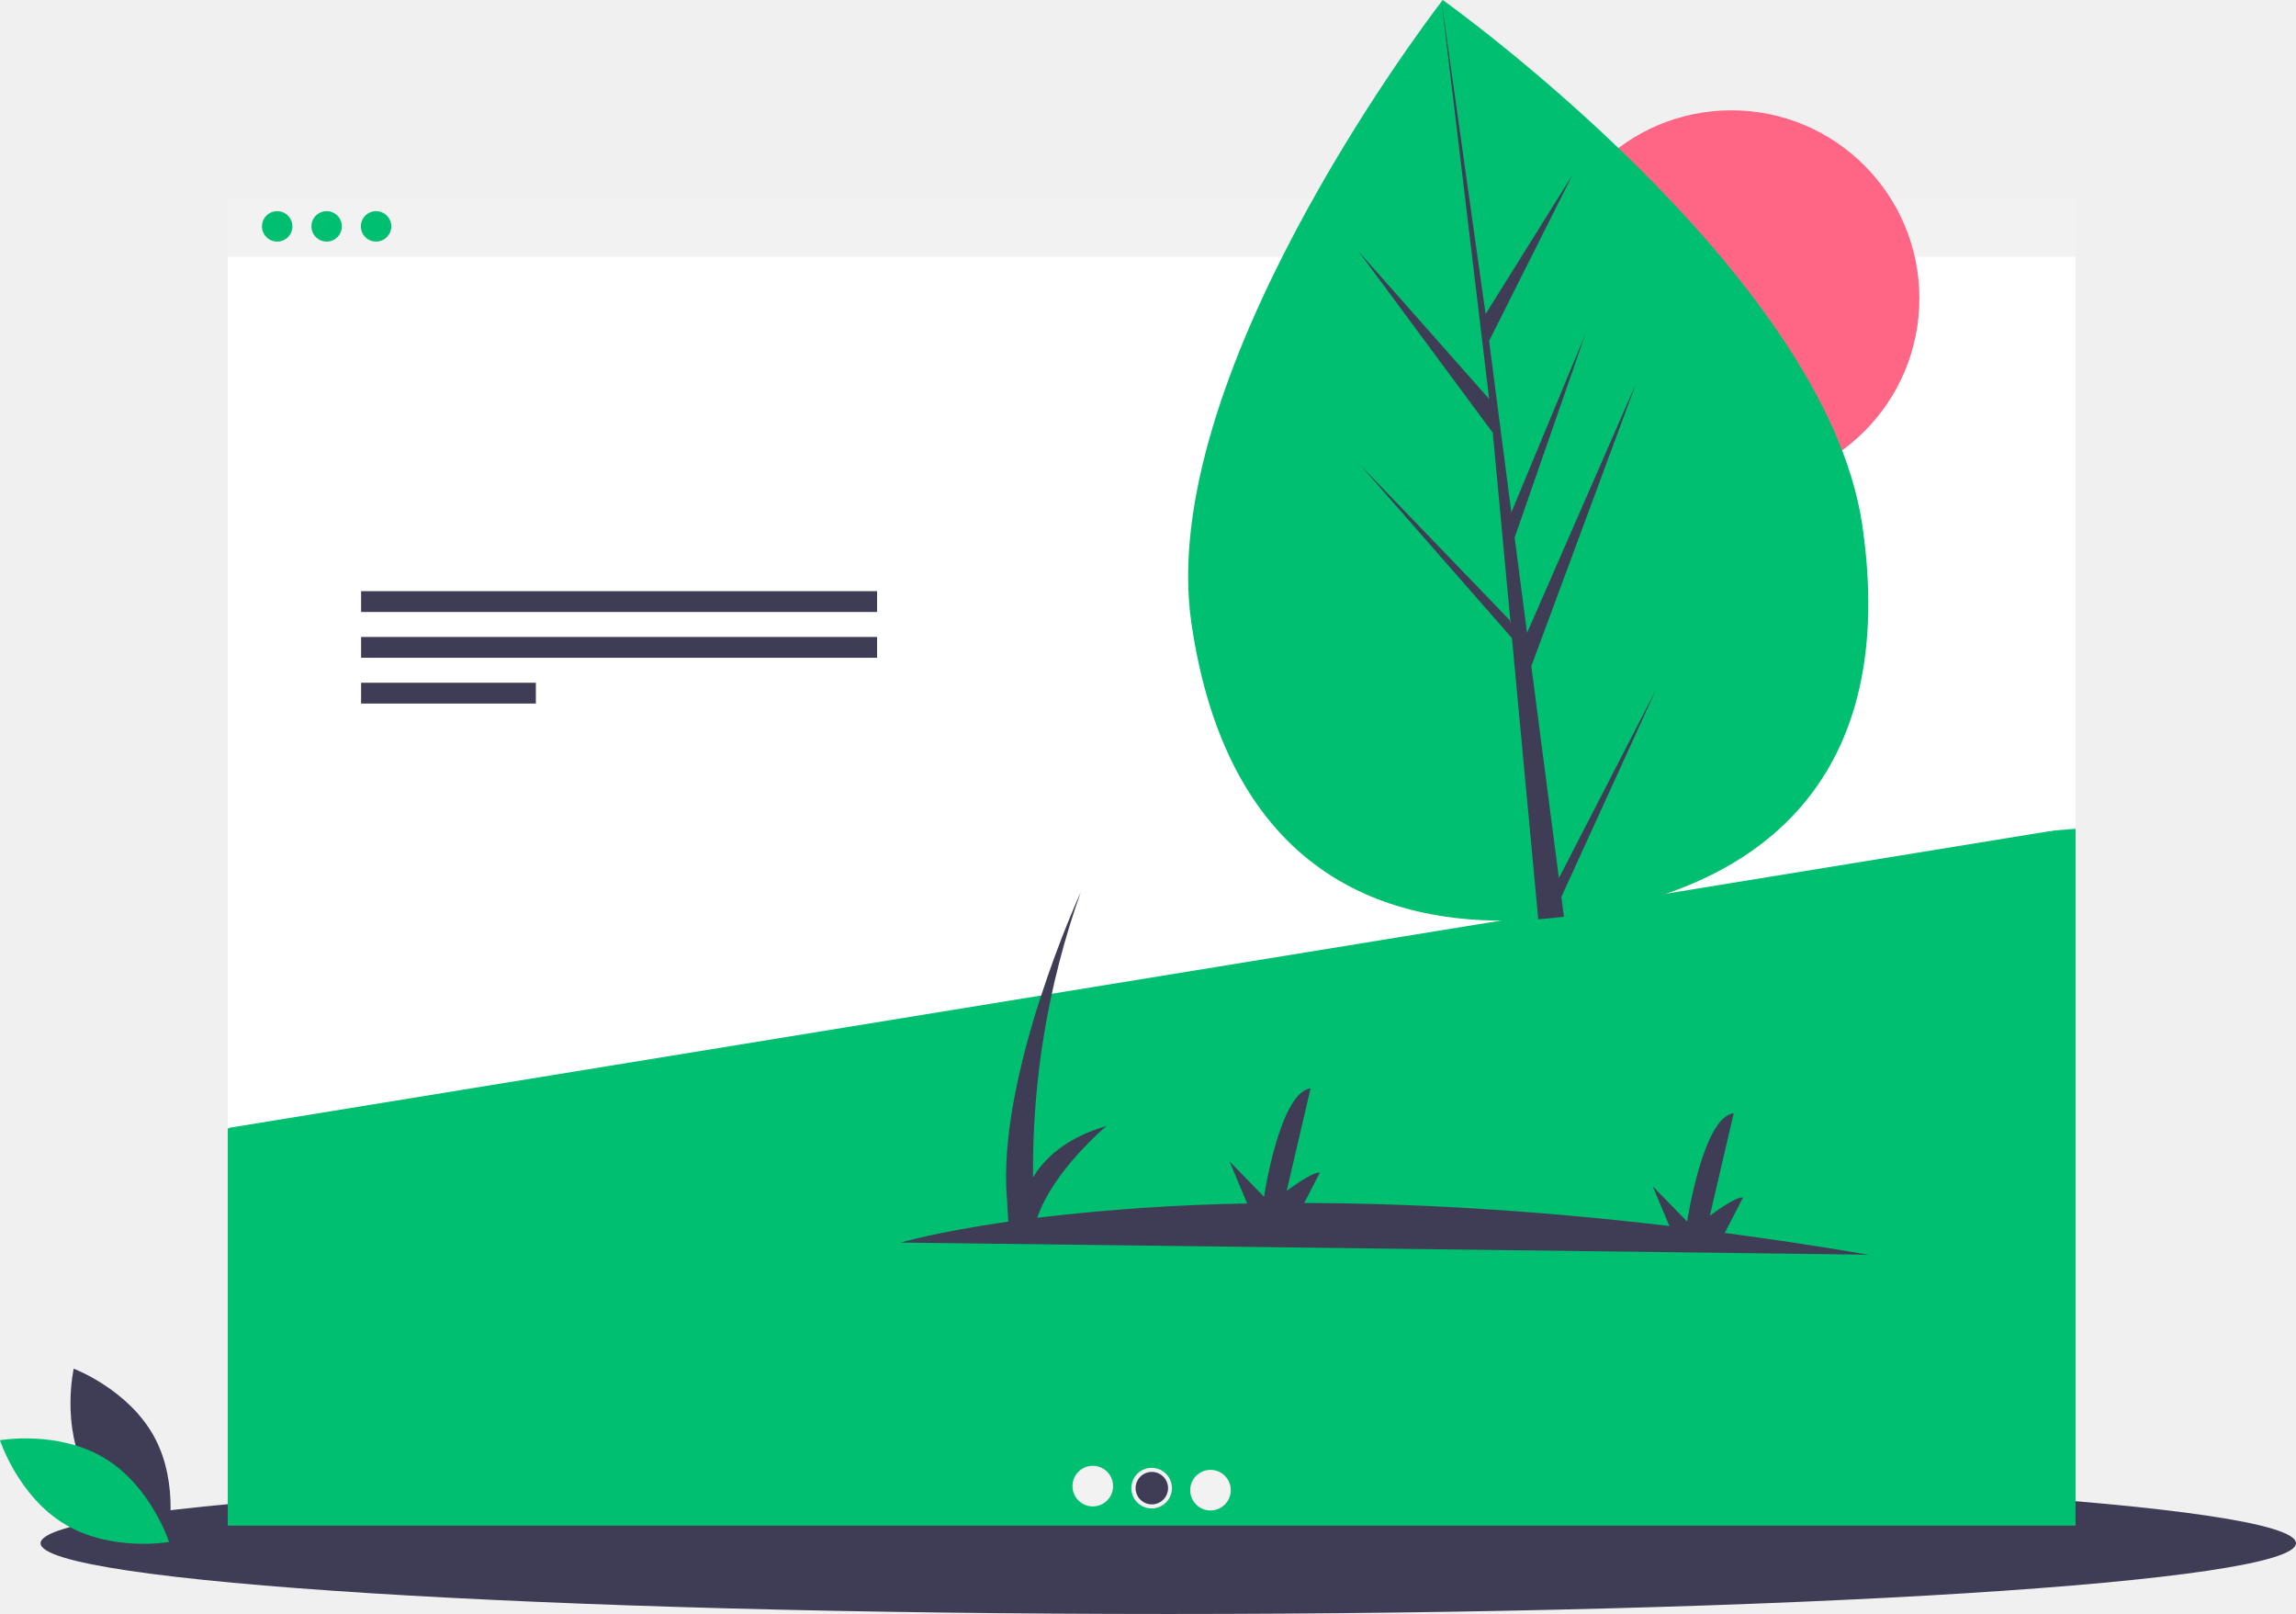
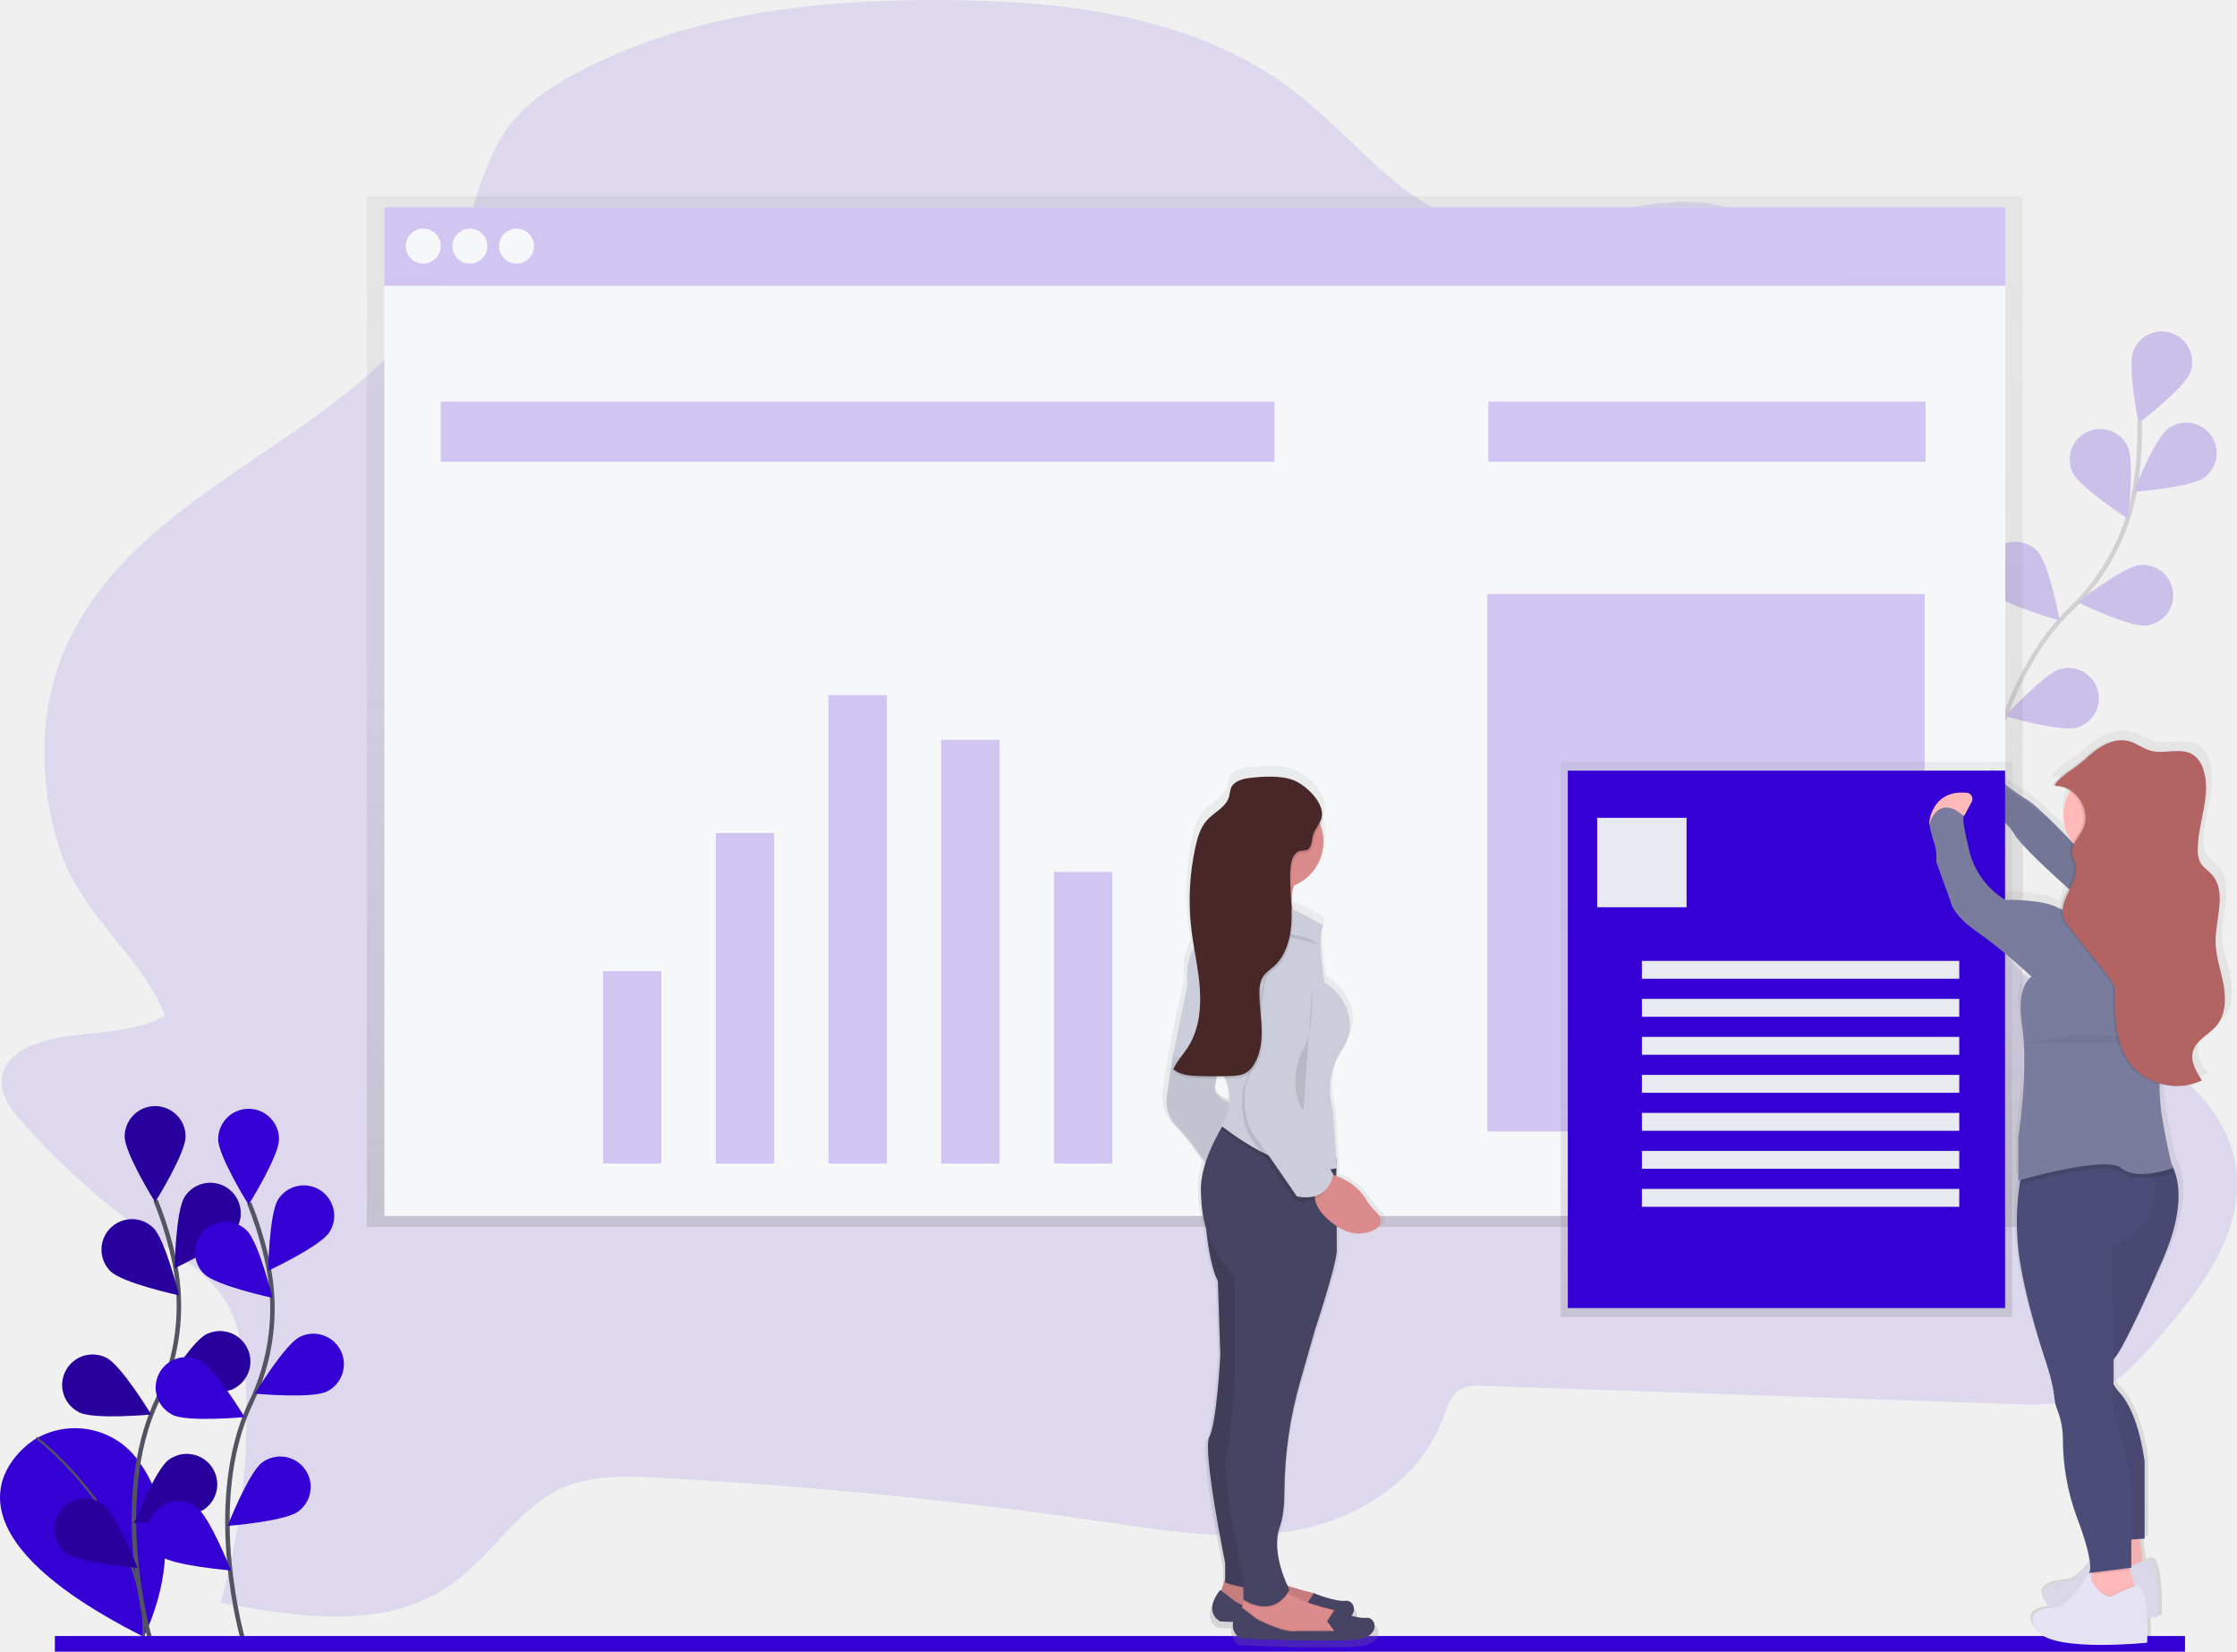
- <svg xmlns="http://www.w3.org/2000/svg" id="bafe8b78-4c8e-4247-a450-f8fe2d5894b0" data-name="Layer 1" width="1025.5" height="720.713" viewBox="0 0 1025.5 720.713">
-   <ellipse cx="521.811" cy="689.117" rx="503.689" ry="31.597" fill="#3f3d56" />
-   <path d="M125.941,747.782c11.55,21.42,36.063,30.615,36.063,30.615s5.787-25.533-5.763-46.953-36.063-30.615-36.063-30.615S114.391,726.362,125.941,747.782Z" transform="translate(-87.25 -89.64329)" fill="#3f3d56" />
-   <path d="M133.88,740.735c20.852,12.545,28.883,37.464,28.883,37.464s-25.777,4.579-46.63-7.967S87.25,732.768,87.25,732.768,113.027,728.19,133.88,740.735Z" transform="translate(-87.25 -89.64329)" fill="#01bf71" />
-   <rect x="101.717" y="88.343" width="825.318" height="26.257" fill="#f2f2f2" />
-   <polygon points="927.035 681.247 101.717 681.247 101.717 504.122 192.831 425.792 927.035 370.122 927.035 681.247" fill="#01bf71" />
-   <circle cx="123.803" cy="101.085" r="6.795" fill="#01bf71" />
-   <circle cx="145.888" cy="101.085" r="6.795" fill="#01bf71" />
-   <circle cx="167.973" cy="101.085" r="6.795" fill="#01bf71" />
-   <polygon points="101.717 503.715 927.035 369.266 927.035 114.6 101.717 114.6 101.717 503.715" fill="#fff" />
-   <path d="M921.889,649.923q-33.42-5.662-64.281-9.725l8.133-15.769c-2.743-.953-14.792,8.078-14.792,8.078l10.674-45.775c-13.793,1.663-20.806,48.402-20.806,48.402l-15.411-15.802,7.461,17.766c-62.968-7.415-117.349-10.165-163.09-10.264l6.961-13.497c-2.743-.953-14.792,8.078-14.792,8.078l10.674-45.775c-13.793,1.663-20.806,48.402-20.806,48.402l-15.411-15.802,7.902,18.817a916.12,916.12,0,0,0-93.754,6.368c7.041-21.026,30.96-41.023,30.96-41.023-18.267,5.433-27.849,14.537-32.855,23.024a368.671,368.671,0,0,1,21.309-127.381S532.208,570.208,537.026,625.358l.576,9.793c-32.009,4.583-48.102,9.352-48.102,9.352Z" transform="translate(-87.25 -89.64329)" fill="#3f3d56" />
-   <rect x="161.279" y="263.984" width="230.47" height="9.293" fill="#3f3d56" />
-   <rect x="161.279" y="284.429" width="230.47" height="9.293" fill="#3f3d56" />
-   <rect x="161.279" y="304.874" width="78.063" height="9.293" fill="#3f3d56" />
-   <circle cx="488.085" cy="663.612" r="9.066" fill="#f2f2f2" />
-   <circle cx="514.376" cy="664.519" r="9.066" fill="#f2f2f2" />
-   <circle cx="540.667" cy="665.425" r="9.066" fill="#f2f2f2" />
-   <circle cx="514.459" cy="664.519" r="7.253" fill="#3f3d56" />
-   <circle cx="773.315" cy="133.243" r="83.979" fill="#ff6584" />
-   <path d="M919.019,324.046c16.534,112.831-44.772,162.052-127.508,174.175q-2.883.422-5.747.776-5.77.719-11.46,1.144c-75.447,5.655-139.536-27.257-154.912-132.19C603.48,259.359,722.187,101.98,731.111,90.322c.009-.001.009-.001.017-.012.339-.444.513-.667.513-.667S902.487,211.224,919.019,324.046Z" transform="translate(-87.25 -89.64329)" fill="#01bf71" />
-   <path d="M783.53,481.762l43.575-84.586L784.623,490.186l1.141,8.812q-5.77.719-11.46,1.144l-10.637-113.742-.174-.867.077-.18L762.568,374.604l-67.549-77.104,66.544,69.089.469,2.242-8.037-85.937L693.955,201.788l58.423,66.034L731.111,90.322l-.068-.591.085.579,19.661,139.555,38.821-62.156-37.264,74.194,9.949,76.546,33.094-79.707L763.765,329.702l5.533,42.563,48.663-111.33L771.22,387.115Z" transform="translate(-87.25 -89.64329)" fill="#3f3d56" />
+ <svg xmlns="http://www.w3.org/2000/svg" xmlns:xlink="http://www.w3.org/1999/xlink" id="03030b4a-9996-4111-83fa-29dc66776d7b" data-name="Layer 1" width="1000.79" height="738.83" viewBox="0 0 1000.79 738.83">
+   <defs>
+     <linearGradient id="c172ced9-c526-43de-8081-a3b8b4d2db3a" x1="534.54" y1="548.83" x2="534.54" y2="87.83" gradientUnits="userSpaceOnUse">
+       <stop offset="0" stop-color="gray" stop-opacity="0.25" />
+       <stop offset="0.54" stop-color="gray" stop-opacity="0.12" />
+       <stop offset="1" stop-color="gray" stop-opacity="0.1" />
+     </linearGradient>
+     <linearGradient id="b55b1914-9010-4651-994a-27bfb9322cf9" x1="1028.82" y1="815.41" x2="1028.82" y2="407.41" xlink:href="#c172ced9-c526-43de-8081-a3b8b4d2db3a" />
+     <linearGradient id="f578ae08-57d5-484c-bc58-a6933ab5fa51" x1="799.21" y1="589.03" x2="799.21" y2="340.83" xlink:href="#c172ced9-c526-43de-8081-a3b8b4d2db3a" />
+     <linearGradient id="c6440606-d3b5-4d29-adcc-566625c77aaa" x1="2225.35" y1="817.55" x2="2225.35" y2="423.13" gradientTransform="translate(-1556)" xlink:href="#c172ced9-c526-43de-8081-a3b8b4d2db3a" />
+   </defs>
+   <path d="M127.26,544.48c-12,1.95-27.05,7.53-26.91,20.5.07,6.58,4.44,12.19,8.69,17a323,323,0,0,0,61.33,54.17c10.82,7.33,22.45,14.34,29.64,25.67s9,25.75,9.57,39.47a303.38,303.38,0,0,1-11.34,96.25c35.23,6.71,74.52,12.59,103.88-8.6,17.58-12.69,29.47-33.95,49.06-42.75,13.08-5.88,27.89-5.36,42.15-4.61q101.25,5.33,202,20c28.13,4.1,56.8,8.74,84.63,3.44s55.21-22.59,65.47-50.62c1.58-4.32,3-9.14,6.54-11.74,3.2-2.32,7.39-2.27,11.28-2.13l235.08,8.08c12.88.44,26.21.8,38-4.5,11.43-5.13,20.22-15,28.68-24.67,19.35-22.06,40.16-49.2,34.47-79.14-4.55-24-24.89-40.77-45.06-52.51s-42.42-21.35-57.24-40.12c-22.55-28.57-21.66-69.46-23.06-106.53a591.77,591.77,0,0,0-12.35-99.83c-6.11-28.89-14.62-57.82-30.53-82.22S891,175.15,863.48,171.57c-35.94-4.68-72.07,17.74-107.23,8.22-29.7-8-50.14-36.43-74.75-56.13-43.71-35-101.07-42.33-155.3-43-57.5-.73-116.52,5.09-167.77,32.09-11.74,6.18-23.22,13.66-31.35,24.58-12.46,16.75-15.48,39.25-23.63,58.83C270.6,275,163.76,292,129.08,370c-12.31,27.67-12.19,59.94-3.22,89,9.65,31.27,36.81,48.54,47.58,75.8C161.85,542.26,141.31,542.19,127.26,544.48Z" transform="translate(-99.6 -80.59)" fill="#3500d3" opacity="0.1" />
+   <g opacity="0.2">
+     <path d="M985.15,451.51s4.8-63.77,40.84-98.42A96.9,96.9,0,0,0,1054.82,299a163,163,0,0,0,2-29.73" transform="translate(-99.6 -80.59)" fill="none" stroke="#535461" stroke-miterlimit="10" stroke-width="2" />
+     <path d="M1079.44,247.3c-2.66,7-23.1,22.61-23.1,22.61s-5-25.21-2.36-32.24a13.61,13.61,0,1,1,25.47,9.63Z" transform="translate(-99.6 -80.59)" fill="#3500d3" />
+     <path d="M1085.76,294.21c-6.05,4.46-31.68,6.42-31.68,6.42s9.49-23.89,15.54-28.35a13.61,13.61,0,1,1,16.14,21.92Z" transform="translate(-99.6 -80.59)" fill="#3500d3" />
+     <path d="M1059.67,360.43c-7.48.79-30.59-10.45-30.59-10.45s20.25-15.83,27.72-16.63a13.61,13.61,0,1,1,2.87,27.08Z" transform="translate(-99.6 -80.59)" fill="#3500d3" />
+     <path d="M1028.65,406.09c-7.24,2-31.92-5.13-31.92-5.13s17.28-19,24.52-21.07a13.61,13.61,0,1,1,7.4,26.2Z" transform="translate(-99.6 -80.59)" fill="#3500d3" />
+     <path d="M1026.83,291.89c3.19,6.81,24.77,20.77,24.77,20.77s3.07-25.52-.12-32.33a13.61,13.61,0,1,0-24.65,11.56Z" transform="translate(-99.6 -80.59)" fill="#3500d3" />
+     <path d="M991.22,345.75c5.08,5.54,29.85,12.41,29.85,12.41s-4.71-25.27-9.79-30.81a13.61,13.61,0,0,0-20.07,18.4Z" transform="translate(-99.6 -80.59)" fill="#3500d3" />
+     <path d="M963.8,402.84c4.07,6.32,27.33,17.27,27.33,17.27s-.37-25.7-4.44-32a13.61,13.61,0,0,0-22.89,14.75Z" transform="translate(-99.6 -80.59)" fill="#3500d3" />
+   </g>
+   <polygon points="164.14 87.83 164.14 123.8 164.14 548.83 904.94 548.83 904.94 123.8 904.94 87.83 164.14 87.83" fill="url(#c172ced9-c526-43de-8081-a3b8b4d2db3a)" />
+   <rect x="171.97" y="92.7" width="725.15" height="35.21" fill="#f6f7f9" />
+   <g opacity="0.2">
+     <rect x="171.97" y="92.7" width="725.15" height="35.21" fill="#3500d3" />
+   </g>
+   <rect x="171.97" y="127.91" width="725.15" height="416.05" fill="#f6f7f9" />
+   <circle cx="189.36" cy="110.09" r="7.83" fill="#f6f7f9" />
+   <circle cx="210.22" cy="110.09" r="7.83" fill="#f6f7f9" />
+   <circle cx="231.09" cy="110.09" r="7.83" fill="#f6f7f9" />
+   <g opacity="0.2">
+     <rect x="197.18" y="179.65" width="373.01" height="26.95" fill="#3500d3" />
+   </g>
+   <g opacity="0.2">
+     <rect x="665.83" y="179.65" width="195.63" height="26.95" fill="#3500d3" />
+   </g>
+   <g opacity="0.2">
+     <rect x="269.78" y="434.41" width="26.08" height="86.08" fill="#3500d3" />
+     <rect x="320.21" y="372.67" width="26.08" height="147.81" fill="#3500d3" />
+     <rect x="370.64" y="310.94" width="26.08" height="209.54" fill="#3500d3" />
+     <rect x="421.07" y="330.94" width="26.08" height="189.55" fill="#3500d3" />
+     <rect x="471.5" y="390.06" width="26.08" height="130.42" fill="#3500d3" />
+   </g>
+   <g opacity="0.2">
+     <rect x="665.4" y="265.73" width="195.63" height="240.41" fill="#3500d3" />
+   </g>
+   <path d="M1097.45,517.39c-1.25-6.36-3.65-12.58-3.71-19.06-.09-10.52,5.51-22.74-1.85-30.51-1.68-1.77-3.93-3.09-5.18-5.16a11.36,11.36,0,0,1-1.3-5.82c-.12-12.27,6.64-24.73,2.59-36.36a12.36,12.36,0,0,0-4.64-6.47c-2.34-1.52-5-1.81-7.87-1.76-2.59,0-5.32.29-8,.34A17.29,17.29,0,0,1,1063,412c-3.1-.88-5.73-2.91-8.8-3.91a14.38,14.38,0,0,0-5-.69c-6.72-.22-12.86,4.25-17.64,8.58a65.86,65.86,0,0,1-7.55,5.49c.4-.28-9.33,6.4-5.67,6.47a12.74,12.74,0,0,1,7.24,2.52,19.56,19.56,0,0,0,1,22.68c-1.59-1.56-3.35-3.27-5.15-5-5.36-5.27-12.85-12.34-16.37-14.27C999.27,430.76,991,424,991,424s-10.75,6-7.44,14.33a33.45,33.45,0,0,1,4.61,1.81,8.63,8.63,0,0,0,.63,3.23,35.6,35.6,0,0,1,9.55,4.68,16.28,16.28,0,0,1,.92,1.43c1.43,2.5,5.88,7.05,11.32,12.11,3.82,3.83,8.85,8.41,13.86,12.82-1.51,3-3.1,6-3.38,9a11.09,11.09,0,0,1-1.13-.52c-7.44-4-24.8-3.58-24.8-3.58s-14.47-7.56-17.36-24.67c0,0-2.89-10.35-2.07-13.13l-.05,0,.37-.08,3.47-6.29a2.78,2.78,0,0,0-2.28-4.08c-16.92-1.52-17.72,14-17.72,14l.15,0-.05.13c2.07,9.95,3.72,9.15,3.31,17.11l6.61,17.51s.41,6,12.4,13.93,25.63,20.3,25.63,20.3-7.23,3.78-4.55,21.09c3.28,21.16-1.65,51.34-1.65,51.34v19.5l.92-.25c-.12.65-.23,1.34-.35,2.09a109.8,109.8,0,0,0-.57,29.61c2.48,20.7,12.4,49,12.4,49s3.72,9.95,4.55,17.91a16.51,16.51,0,0,0,1.06,4.6,36.17,36.17,0,0,1,2.9,13.81,97.24,97.24,0,0,0,6.37,34.91c4.19,10.64,5.75,16.88,6.21,20.52-3,3.88-6.86,8.11-9.93,8.53-5.79.8-16.95,1.59-9.51,11.14a6.8,6.8,0,0,0,.86.91c-5.65.9-11.86,2.88-5.82,10.63,7.44,9.55,51.25,5.17,51.25,5.17s.28-5.31,0-11.14c3.07-.21,5-.4,5-.4s1.24-23.08-4.13-25.87a11.6,11.6,0,0,0-2.9.7c-.58-3.19-1-7.16-1.3-10.09l2.13-.16v-.16h.13V732.65s-2.48-21.49-11.57-31a19.32,19.32,0,0,1-3-4l-.12-.25c.06-2.72.06-6.39,0-10.6l.13-.23c.16-.26.32-.49.47-.7a8.71,8.71,0,0,1,.68-.8l.13-.17h0s5-6,21.91-43.78c10.33-23.06,7.6-36,3.9-42.67-.78-3-2.41-9.72-4.45-21.23a83.23,83.23,0,0,1-1.19-14.79,29.74,29.74,0,0,0,7.84.88,26.62,26.62,0,0,0,12-2.56c-2.7-3.94-5.52-8.56-4.16-13.09,1.54-5.16,7.64-7.53,11.16-11.69C1098.59,530.94,1098.7,523.76,1097.45,517.39Z" transform="translate(-99.6 -80.59)" fill="url(#b55b1914-9010-4651-994a-27bfb9322cf9)" />
+   <path d="M992.71,428.25s-10.26,5.92-7.1,14.21c0,0,10.66,3.16,15,11.05s37.89,36.31,37.89,36.31L1063,477.59s-8.51-11.36-35.43-19.3c0,0-15.87-17-21.4-20.17S992.71,428.25,992.71,428.25Z" transform="translate(-99.6 -80.59)" fill="#797c9c" />
+   <path d="M997.71,433.25s-10.26,5.92-7.1,14.21c0,0,10.66,3.16,15,11.05s37.89,36.31,37.89,36.31L1068,482.59s-8.51-11.36-35.43-19.3c0,0-15.87-17-21.4-20.17S997.71,433.25,997.71,433.25Z" transform="translate(-99.6 -80.59)" opacity="0.05" />
+   <path d="M115.22,724.41s-57.66,34.79,48.63,88.35c0,0,23.42-43.48-2.47-78.93a34.91,34.91,0,0,0-45.29-9.92Z" transform="translate(-99.6 -80.59)" fill="#3500d3" />
+   <path d="M115.88,723.67s49.35,37.75,48,89.08" transform="translate(-99.6 -80.59)" fill="none" stroke="#535461" stroke-miterlimit="10" />
+   <path d="M166.64,813.39S148.57,752,170,706.89a96.9,96.9,0,0,0,7.84-60.79,163,163,0,0,0-8.61-28.53" transform="translate(-99.6 -80.59)" fill="none" stroke="#535461" stroke-miterlimit="10" stroke-width="2" />
+   <path d="M182.61,589c0,7.52-13.61,29.32-13.61,29.32s-13.61-21.8-13.61-29.32a13.61,13.61,0,1,1,27.23,0Z" transform="translate(-99.6 -80.59)" fill="#3500d3" />
+   <path d="M205.11,630.68c-4.09,6.31-27.36,17.21-27.36,17.21s.42-25.7,4.51-32a13.61,13.61,0,1,1,22.85,14.8Z" transform="translate(-99.6 -80.59)" fill="#3500d3" />
+   <path d="M204.13,701.84c-6.71,3.39-32.31,1-32.31,1s13.34-22,20.05-25.36a13.61,13.61,0,0,1,12.26,24.31Z" transform="translate(-99.6 -80.59)" fill="#3500d3" />
+   <path d="M191.26,755.52c-6,4.47-31.67,6.49-31.67,6.49s9.43-23.91,15.48-28.38a13.61,13.61,0,1,1,16.19,21.89Z" transform="translate(-99.6 -80.59)" fill="#3500d3" />
+   <path d="M149.17,649.35c5.39,5.24,30.52,10.67,30.52,10.67s-6.15-25-11.55-30.2a13.61,13.61,0,1,0-19,19.53Z" transform="translate(-99.6 -80.59)" fill="#3500d3" />
+   <path d="M134.91,712.32c6.71,3.39,32.31,1,32.31,1s-13.34-22-20.05-25.36a13.61,13.61,0,0,0-12.26,24.31Z" transform="translate(-99.6 -80.59)" fill="#3500d3" />
+   <path d="M129.46,775.42c6,4.47,31.67,6.49,31.67,6.49s-9.43-23.91-15.48-28.38a13.61,13.61,0,1,0-16.19,21.89Z" transform="translate(-99.6 -80.59)" fill="#3500d3" />
+   <path d="M182.61,589c0,7.52-13.61,29.32-13.61,29.32s-13.61-21.8-13.61-29.32a13.61,13.61,0,1,1,27.23,0Z" transform="translate(-99.6 -80.59)" opacity="0.25" />
+   <path d="M205.11,630.68c-4.09,6.31-27.36,17.21-27.36,17.21s.42-25.7,4.51-32a13.61,13.61,0,1,1,22.85,14.8Z" transform="translate(-99.6 -80.59)" opacity="0.25" />
+   <path d="M204.13,701.84c-6.71,3.39-32.31,1-32.31,1s13.34-22,20.05-25.36a13.61,13.61,0,0,1,12.26,24.31Z" transform="translate(-99.6 -80.59)" opacity="0.25" />
+   <path d="M191.26,755.52c-6,4.47-31.67,6.49-31.67,6.49s9.43-23.91,15.48-28.38a13.61,13.61,0,1,1,16.19,21.89Z" transform="translate(-99.6 -80.59)" opacity="0.25" />
+   <path d="M149.17,649.35c5.39,5.24,30.52,10.67,30.52,10.67s-6.15-25-11.55-30.2a13.61,13.61,0,1,0-19,19.53Z" transform="translate(-99.6 -80.59)" opacity="0.25" />
+   <path d="M134.91,712.32c6.71,3.39,32.31,1,32.31,1s-13.34-22-20.05-25.36a13.61,13.61,0,0,0-12.26,24.31Z" transform="translate(-99.6 -80.59)" opacity="0.25" />
+   <path d="M129.46,775.42c6,4.47,31.67,6.49,31.67,6.49s-9.43-23.91-15.48-28.38a13.61,13.61,0,1,0-16.19,21.89Z" transform="translate(-99.6 -80.59)" opacity="0.25" />
+   <path d="M208.45,814.56s-18.07-61.35,3.39-106.5a96.9,96.9,0,0,0,7.84-60.79,163,163,0,0,0-8.61-28.53" transform="translate(-99.6 -80.59)" fill="none" stroke="#535461" stroke-miterlimit="10" stroke-width="2" />
+   <path d="M224.42,590.2c0,7.52-13.61,29.32-13.61,29.32s-13.61-21.8-13.61-29.32a13.61,13.61,0,0,1,27.23,0Z" transform="translate(-99.6 -80.59)" fill="#3500d3" />
+   <path d="M246.93,631.84c-4.09,6.31-27.36,17.21-27.36,17.21s.42-25.7,4.51-32a13.61,13.61,0,0,1,22.85,14.8Z" transform="translate(-99.6 -80.59)" fill="#3500d3" />
+   <path d="M245.94,703c-6.71,3.39-32.31,1-32.31,1s13.34-22,20.05-25.36A13.61,13.61,0,1,1,245.94,703Z" transform="translate(-99.6 -80.59)" fill="#3500d3" />
+   <path d="M233.07,756.69c-6,4.47-31.67,6.49-31.67,6.49s9.43-23.91,15.48-28.38a13.61,13.61,0,1,1,16.19,21.89Z" transform="translate(-99.6 -80.59)" fill="#3500d3" />
+   <path d="M191,650.51c5.39,5.24,30.52,10.67,30.52,10.67s-6.15-25-11.55-30.2a13.61,13.61,0,1,0-19,19.53Z" transform="translate(-99.6 -80.59)" fill="#3500d3" />
+   <path d="M176.72,713.48c6.71,3.39,32.31,1,32.31,1s-13.34-22-20.05-25.36a13.61,13.61,0,1,0-12.26,24.31Z" transform="translate(-99.6 -80.59)" fill="#3500d3" />
+   <path d="M171.27,776.59c6,4.47,31.67,6.49,31.67,6.49s-9.43-23.91-15.48-28.38a13.61,13.61,0,0,0-16.19,21.89Z" transform="translate(-99.6 -80.59)" fill="#3500d3" />
+   <rect x="24.54" y="731.83" width="953" height="7" fill="#3500d3" />
+   <rect x="698.23" y="340.83" width="201.97" height="248.2" fill="url(#f578ae08-57d5-484c-bc58-a6933ab5fa51)" />
+   <rect x="701.4" y="344.73" width="195.63" height="240.41" fill="#3500d3" />
+   <rect x="714.54" y="365.83" width="40" height="40" fill="#e8eaf1" />
+   <rect x="734.54" y="429.83" width="142" height="8" fill="#e8eaf1" />
+   <rect x="734.54" y="446.83" width="142" height="8" fill="#e8eaf1" />
+   <rect x="734.54" y="463.83" width="142" height="8" fill="#e8eaf1" />
+   <rect x="734.54" y="480.83" width="142" height="8" fill="#e8eaf1" />
+   <rect x="734.54" y="497.83" width="142" height="8" fill="#e8eaf1" />
+   <rect x="734.54" y="514.83" width="142" height="8" fill="#e8eaf1" />
+   <rect x="734.54" y="531.83" width="142" height="8" fill="#e8eaf1" />
+   <path d="M1056.65,764.89s1.18,17.36,3.16,19.34-17.76,3.16-17.76,3.16l2.76-22.5Z" transform="translate(-99.6 -80.59)" fill="#ffb9b9" />
+   <path d="M1056.65,764.89s1.18,17.36,3.16,19.34-17.76,3.16-17.76,3.16l2.76-22.5Z" transform="translate(-99.6 -80.59)" opacity="0.05" />
+   <path d="M1061,778.31s-2.76,0-12.63,5.13c0,0-6.71-1.18-9.47-10.66,0,0-8.29,14.21-13.81,15s-16.18,1.58-9.08,11.05,48.94,5.13,48.94,5.13S1066.12,781.07,1061,778.31Z" transform="translate(-99.6 -80.59)" fill="#e4e2f3" />
+   <path d="M1061,778.31s-2.76,0-12.63,5.13c0,0-6.71-1.18-9.47-10.66,0,0-8.29,14.21-13.81,15s-16.18,1.58-9.08,11.05,48.94,5.13,48.94,5.13S1066.12,781.07,1061,778.31Z" transform="translate(-99.6 -80.59)" opacity="0.05" />
+   <path d="M1055.07,791.73l-2.76,7.5-18.15-5.13,1-7.44.25-1.8.69-5s15.39-3.95,15.39-2a30.62,30.62,0,0,0,1,4.81c.63,2.43,1.42,5.19,2,7C1054.83,790.94,1055.07,791.73,1055.07,791.73Z" transform="translate(-99.6 -80.59)" fill="#ffb9b9" />
+   <path d="M1045.16,688.8a10.79,10.79,0,0,0,0,11,19.12,19.12,0,0,0,2.84,3.93c8.68,9.47,11.05,30.78,11.05,30.78v34.33l-5.92.45-9.47.73-14.21-58.41s-8.29-42.62-4.34-50.12,7.5-54.46,7.5-54.46l3.28-3.39,7.77-8.05h22.5a15.13,15.13,0,0,1,4.38,4.89c3.78,6.25,7.17,19.25-3.19,43.25-16.18,37.49-20.92,43.41-20.92,43.41A9.09,9.09,0,0,0,1045.16,688.8Z" transform="translate(-99.6 -80.59)" fill="#4c4c78" />
+   <path d="M1045.29,688.63a10.79,10.79,0,0,0,0,11,19.12,19.12,0,0,0,2.84,3.93c8.68,9.47,11.05,30.78,11.05,30.78v34.33l-5.92.45-9.47.73-14.21-58.41s-8.29-42.62-4.34-50.12,7.5-54.46,7.5-54.46l3.28-3.39,7.77-8.05h22.5a15.13,15.13,0,0,1,4.38,4.89c3.78,6.25,7.17,19.25-3.19,43.25-16.18,37.49-20.92,43.41-20.92,43.41A9.09,9.09,0,0,0,1045.29,688.63Z" transform="translate(-99.6 -80.59)" opacity="0.05" />
+   <path d="M1052.53,782.72l-17.09,2.14.69-5s15.39-3.95,15.39-2A30.62,30.62,0,0,0,1052.53,782.72Z" transform="translate(-99.6 -80.59)" opacity="0.1" />
+   <path d="M1044,638.21s1,31.07,1.14,50.59c0,4.42,0,8.24,0,11a24.33,24.33,0,0,1-.32,4.33c-1.18,3.55,1.18,11.44,1.18,11.44a113.91,113.91,0,0,1,7.1,48.94v17.36l-18.94,2.37s3.16-2.37-5.53-25.26a99.76,99.76,0,0,1-6.09-34.62,37.05,37.05,0,0,0-2.77-13.7,16.9,16.9,0,0,1-1-4.56c-.79-7.89-4.34-17.76-4.34-17.76s-9.47-28-11.84-48.54a113,113,0,0,1,.55-29.36,73.27,73.27,0,0,1,1.42-7.34s38.58-24.28,53.15-7.5a19,19,0,0,1,3.29,5.53,36.47,36.47,0,0,1,1.86,6.15C1067.39,629.53,1044,638.21,1044,638.21Z" transform="translate(-99.6 -80.59)" fill="#4c4c78" />
+   <circle cx="943.23" cy="364.64" r="20.13" fill="#ffb9b9" />
+   <path d="M1031.78,457.85s8.29,23.28,0,35.52,26.44,8.29,26.44,8.29l13.42-16.18s-15.79,0-16.58-27.63S1031.78,457.85,1031.78,457.85Z" transform="translate(-99.6 -80.59)" fill="#ffb9b9" />
+   <path d="M1071.64,605.06a51.79,51.79,0,0,1-8.79,2.2c-4.91.76-10.71.79-14.1-2.2-2-1.77-7-2-12.91-1.42-12.53,1.2-29.48,5.87-32.72,6.79a73.27,73.27,0,0,1,1.42-7.34s38.58-24.28,53.15-7.5h8.42a15.13,15.13,0,0,1,4.38,4.89C1071.22,603.62,1071.64,605.06,1071.64,605.06Z" transform="translate(-99.6 -80.59)" opacity="0.1" />
+   <path d="M1055.07,791.73l-2.76,7.5-18.15-5.13,1-7.44c3.12,6.9,8.44,7.84,8.44,7.84a64.37,64.37,0,0,1,10.86-4.76C1054.83,790.94,1055.07,791.73,1055.07,791.73Z" transform="translate(-99.6 -80.59)" opacity="0.1" />
+   <path d="M1056.25,789.76s-2.76,0-12.63,5.13c0,0-6.71-1.18-9.47-10.66,0,0-8.29,14.21-13.81,15s-16.18,1.58-9.08,11.05,48.94,5.13,48.94,5.13S1061.38,792.52,1056.25,789.76Z" transform="translate(-99.6 -80.59)" fill="#e4e2f3" />
+   <path d="M962.62,449.08s.77-15.37,16.92-13.87a2.76,2.76,0,0,1,2.18,4l-3.31,6.23Z" transform="translate(-99.6 -80.59)" fill="#ffb9b9" />
+   <path d="M1055.86,490.21s-19.34-3.16-24.47-7.1c0,0-3.95,7.5-11.05,3.55s-23.68-3.55-23.68-3.55a35.79,35.79,0,0,1-16.58-24.47s-2.76-10.26-2-13c0,0-10.26-10.66-15.39,3.55,2,9.87,3.55,9.08,3.16,17l6.31,17.36s.39,5.92,11.84,13.81,24.47,20.13,24.47,20.13-6.91,3.75-4.34,20.92c3.14,21-1.58,50.91-1.58,50.91v19.34s39.47-11.44,46.17-5.53,22.89,0,22.89,0-2-6.71-4.74-22.89.39-32,.39-32,10.26-27.23,15-38.28-3.55-26-11.84-31.57-11.37-2.21-11.37-2.21S1073.62,486.66,1055.86,490.21Z" transform="translate(-99.6 -80.59)" fill="#797c9c" />
+   <path d="M1005.15,547.22s3.15-.76,18.93-3.13,43.41,3.16,43.41,3.16" transform="translate(-99.6 -80.59)" opacity="0.05" />
+   <path d="M1018.79,432.19c9,.19,15.66,11.29,11.67,19.3-1.75,3.52-5.14,6.62-4.79,10.53.16,1.78,1.11,3.39,1.52,5.13,1.89,8-7.68,15.49-5.49,23.39a16.89,16.89,0,0,0,3.42,5.73l16.62,20.94a15.73,15.73,0,0,1,2.48,3.84,16.19,16.19,0,0,1,.72,6.15c-.08,10,.57,20.73,6.47,28.84,7.09,9.74,21.54,13.24,32.29,7.81-2.58-3.91-5.27-8.49-4-13,1.47-5.11,7.29-7.47,10.65-11.59,4.06-5,4.16-12.1,3-18.41s-3.49-12.48-3.54-18.9c-.08-10.43,5.26-22.55-1.77-30.25-1.61-1.76-3.75-3.06-4.95-5.12a11.63,11.63,0,0,1-1.24-5.78c-.11-12.16,6.34-24.53,2.47-36.06a12.25,12.25,0,0,0-4.43-6.42c-5.48-3.69-13.08-.11-19.42-2-3-.87-5.47-2.89-8.4-3.88-7.9-2.67-15.21,2.69-20.67,7.83a63,63,0,0,1-7.21,5.44C1024.58,425.5,1015.29,432.12,1018.79,432.19Z" transform="translate(-99.6 -80.59)" opacity="0.1" />
+   <path d="M1019.79,432.19c9,.19,15.66,11.29,11.67,19.3-1.75,3.52-5.14,6.62-4.79,10.53.16,1.78,1.11,3.39,1.52,5.13,1.89,8-7.68,15.49-5.49,23.39a16.89,16.89,0,0,0,3.42,5.73l16.62,20.94a15.73,15.73,0,0,1,2.48,3.84,16.19,16.19,0,0,1,.72,6.15c-.08,10,.57,20.73,6.47,28.84,7.09,9.74,21.54,13.24,32.29,7.81-2.58-3.91-5.27-8.49-4-13,1.47-5.11,7.29-7.47,10.65-11.59,4.06-5,4.16-12.1,3-18.41s-3.49-12.48-3.54-18.9c-.08-10.43,5.26-22.55-1.77-30.25-1.61-1.76-3.75-3.06-4.95-5.12a11.63,11.63,0,0,1-1.24-5.78c-.11-12.16,6.34-24.53,2.47-36.06a12.25,12.25,0,0,0-4.43-6.42c-5.48-3.69-13.08-.11-19.42-2-3-.87-5.47-2.89-8.4-3.88-7.9-2.67-15.21,2.69-20.67,7.83a63,63,0,0,1-7.21,5.44C1025.58,425.5,1016.29,432.12,1019.79,432.19Z" transform="translate(-99.6 -80.59)" fill="#b36362" />
+   <path d="M717.68,622.54a34.68,34.68,0,0,1-5.91-7.25c-3.46-5.44-9.25-8.37-13.22-9.83v-1.77l.24,0-.11-1.64.11,0-.28-4.34v0h0l-1.41-21.68S692,561.5,701,548.2s.56-26.06-7.9-31.05c0,0-4-21.07-.56-26.06a145.27,145.27,0,0,0-14.2-7.23q-.11-.39-.21-.8c-.09-2-.21-3.93-.32-5.89a21.54,21.54,0,0,1,.56-3c.11-.41.23-.83.36-1.26a21.63,21.63,0,0,0,13.81-20.06,21.24,21.24,0,0,0-1.34-7.44,9.48,9.48,0,0,0,1-2.36,9.63,9.63,0,0,0-1.34-6.92c-2.24-5-7.89-9.57-12-11.24-5.87-2.4-14.71-1.83-20.82-1.1-3.43.41-7.35,1.57-8.59,4.74a32.85,32.85,0,0,0-.78,3.65c-1.28,4.84-6.83,7.1-10.26,10.8-3,3.27-4.36,7.69-5.34,12a110.79,110.79,0,0,0-2,37.67c.35,2.9.81,5.78,1.3,8.66-2.06,2.9-3.92,8-3.07,17l-6.77,32.16-2.82,18.85a16.48,16.48,0,0,0,5.08,14.42c4.32,4.24,9.56,11.41,12.79,16.06a38.24,38.24,0,0,0-2.06,12.78c.07,2,.18,3.89.32,5.71A50.84,50.84,0,0,0,638,629.59c.79,7.74,2.36,17.64,5.42,24l1.13,33.82s-1.69,31.05-5.08,37.15,7.34,57.67,7.34,57.67v7.21L645,794.72l-.45-.34c-8.47,10.54,0,14.42,0,14.42s2.3.11,6,.25a6.81,6.81,0,0,0,3.61,7.51s48,2.22,56.46,0,6.21-10,1.69-9.43a20.65,20.65,0,0,1-6.76-.89c2.64-3.09.53-7.28-2.83-6.87-4.52.55-14.68-3.47-14.68-3.47l0,.07a7.63,7.63,0,0,0-1-.3,113.24,113.24,0,0,1-11.17-3.15c-2.18-4.67-7.2-17.23-3.6-27,1.63-4.4,2.16-10.26,2.16-15.94A182.08,182.08,0,0,1,681.86,699l6.77-23.27s9.6-28.28,10.16-36l-.08-11.32c7.94,5.11,14.24,3.56,18.27,1.19A4.35,4.35,0,0,0,717.68,622.54Zm-75.35-58.82c.19-.81.35-1.7.49-2.63q2,0,4,0a20.6,20.6,0,0,1,2,10.91C645.76,571,641.18,568.62,642.33,563.72Z" transform="translate(-99.6 -80.59)" fill="url(#c6440606-d3b5-4d29-adcc-566625c77aaa)" />
+   <path d="M647.7,786.85l-2.17,6.52,7.06,7.06,23.36,5.43,16.84-1.63-1.09-6h0a7.21,7.21,0,0,0-5.35-5.26c-6.92-1.63-20.12-5.33-22.9-10.49Z" transform="translate(-99.6 -80.59)" fill="#db8b8b" />
+   <path d="M647.7,786.85l-2.17,6.52,7.06,7.06,23.36,5.43,16.84-1.63-1.09-6h0a7.21,7.21,0,0,0-5.35-5.26c-6.92-1.63-20.12-5.33-22.9-10.49Z" transform="translate(-99.6 -80.59)" opacity="0.1" />
+   <path d="M687.36,802.61l-3.26-4.35,3.26-5s9.78,3.95,14.12,3.4,6.52,7.06-1.63,9.24-54.33,0-54.33,0-8.15-3.8,0-14.12l7.06,5.43s12,6.52,17.93,5.43Z" transform="translate(-99.6 -80.59)" fill="#474463" />
+   <path d="M702,811.84l-16.84,1.63L661.82,808,654.76,801l.58-1.73.81-2.42.79-2.37,15.75-4.35a9.76,9.76,0,0,0,3.19,3.2c5.12,3.5,14.31,6,19.7,7.29a5.65,5.65,0,0,1,.67.2,7.18,7.18,0,0,1,4.68,5.06Z" transform="translate(-99.6 -80.59)" fill="#db8b8b" />
+   <path d="M702,811.84l-16.84,1.63L661.82,808,654.76,801l.58-1.73,6.49,5s12,6.52,17.93,5.43h16.84l-3.26-4.35,2.93-4.52a7.18,7.18,0,0,1,4.68,5.06Z" transform="translate(-99.6 -80.59)" opacity="0.1" />
+   <path d="M696.59,810.21l-3.26-4.35,3.26-5s9.78,3.95,14.12,3.4,6.52,7.06-1.63,9.24-54.33,0-54.33,0-8.15-3.8,0-14.12l7.06,5.43s12,6.52,17.93,5.43Z" transform="translate(-99.6 -80.59)" fill="#474463" />
+   <path d="M683,495.12s-26.08,2.72-22.27-8.15a19.56,19.56,0,0,0,.8-9.59,26.59,26.59,0,0,0-4.61-11.05l24.45,3.8a30.62,30.62,0,0,0-3.31,7.85C675.15,489.51,683,495.12,683,495.12Z" transform="translate(-99.6 -80.59)" fill="#db8b8b" />
+   <path d="M638.46,619s.54,23.36,6,34.77l1.09,33.14s-1.63,30.42-4.89,36.4,7.06,56.5,7.06,56.5v8.69S665.08,795,670,787.4l-4.89-64.65,2.17-89.64Z" transform="translate(-99.6 -80.59)" fill="#474463" />
+   <path d="M638.46,619s.54,23.36,6,34.77l1.09,33.14s-1.63,30.42-4.89,36.4,7.06,56.5,7.06,56.5v8.69S665.08,795,670,787.4l-4.89-64.65,2.17-89.64Z" transform="translate(-99.6 -80.59)" opacity="0.1" />
+   <path d="M627.6,544l-3.26,8.69-2.72,18.47a16.34,16.34,0,0,0,4.89,14.12c6.52,6.52,15.21,20.1,15.21,20.1l10.32-31s-10.32-1.63-8.69-8.69,1.09-20.1,1.09-20.1Z" transform="translate(-99.6 -80.59)" fill="#cbcdda" />
+   <path d="M627.6,543l-3.26,8.69-2.72,18.47a16.34,16.34,0,0,0,4.89,14.12c6.52,6.52,15.21,20.1,15.21,20.1l10.32-31s-10.32-1.63-8.69-8.69,1.09-20.1,1.09-20.1Z" transform="translate(-99.6 -80.59)" opacity="0.05" />
+   <path d="M675.88,793.31c-7,11-17.81,4.75-19.74,3.51l.79-2.37,15.75-4.35A9.76,9.76,0,0,0,675.88,793.31Z" transform="translate(-99.6 -80.59)" opacity="0.1" />
+   <path d="M697.68,640.17c-.54,7.61-9.78,35.31-9.78,35.31l-6.51,22.8a181.41,181.41,0,0,0-7.16,49.6c0,5.56-.51,11.3-2.08,15.61-4.35,12,4.35,28.25,4.35,28.25-7.61,13.58-20.64,4.35-20.64,4.35V787.4s-10.32-47.26-7.61-56.5,3.8-34.23,3.8-34.23V651.58a51.17,51.17,0,0,1-14.91-32.44c-.13-1.78-.23-3.65-.3-5.59-.44-12.26,7.94-26.63,11.21-31.75.79-1.24,1.28-1.93,1.28-1.93l48,19,.11,0v1.86l0,4.11Z" transform="translate(-99.6 -80.59)" fill="#474463" />
+   <path d="M681.38,470.13a30.62,30.62,0,0,0-3.31,7.85,21.26,21.26,0,0,1-16.53-.6,26.59,26.59,0,0,0-4.61-11.05Z" transform="translate(-99.6 -80.59)" opacity="0.1" />
+   <circle cx="570.91" cy="376.5" r="21.19" fill="#db8b8b" />
+   <path d="M697.68,604.86l-.23,0c-22.78,4.68-51.38-19.06-51.38-19.06a28.16,28.16,0,0,0,2-4c.79-1.24,1.28-1.93,1.28-1.93l48,19,.12,1.9Z" transform="translate(-99.6 -80.59)" opacity="0.1" />
+   <path d="M691.7,494.57s-30.42-18.47-40.2-10.87l-13.58,17.38s-8.69,2.72-7.06,20.1l-6.52,31.51,19.56,4.89s11.41,10.87,2.17,26.62c0,0,28.79,23.9,51.61,19L696,577.69s-4.89-14.12,3.8-27.16.54-25.53-7.61-30.42C692.25,520.11,688.44,499.46,691.7,494.57Z" transform="translate(-99.6 -80.59)" fill="#cbcdda" />
+   <path d="M693.33,605.4s11.41,2.17,16.84,10.87a33.86,33.86,0,0,0,5.69,7.1,4.31,4.31,0,0,1-.67,6.87c-4.31,2.59-11.34,4.19-20.22-3.11C679.75,614.64,693.33,605.4,693.33,605.4Z" transform="translate(-99.6 -80.59)" fill="#db8b8b" />
+   <path d="M676.49,504.9s-10.87-1.09-13.58,27.16-7.06,34.77-7.06,34.77-2.72,14.67,3.8,23.36,19,27.16,19,27.16,13.58,3.8,16.3-9.78l-16.84-31.51s-2.72-10.87,3.8-18.47S693.33,499.46,676.49,504.9Z" transform="translate(-99.6 -80.59)" opacity="0.1" />
+   <path d="M677.58,503.27s-10.87-1.09-13.58,27.16-7.06,34.77-7.06,34.77-2.72,14.67,3.8,23.36,19,27.16,19,27.16,13.58,3.8,16.3-9.78l-16.84-31.51S676.49,563.57,683,556,694.42,497.83,677.58,503.27Z" transform="translate(-99.6 -80.59)" fill="#cbcdda" />
+   <path d="M686.54,523.64s1.09,16.84-3.8,26.08-4.89,21.19,0,27.71" transform="translate(-99.6 -80.59)" opacity="0.1" />
+   <path d="M689.26,503s-4.35-4.35-16.84-4.89-17.93-4.35-17.93-4.35" transform="translate(-99.6 -80.59)" opacity="0.1" />
+   <path d="M659,429.71c-3.3.41-7.07,1.54-8.26,4.64a32.71,32.71,0,0,0-.75,3.58c-1.23,4.75-6.57,7-9.87,10.58-2.91,3.2-4.19,7.53-5.14,11.76a110.48,110.48,0,0,0-1.91,36.91c1.06,9,3.23,17.88,3.83,26.93s-.5,18.57-5.45,26.17c-2.13,3.27-4.93,6.14-6.44,9.74,3.12,2.53,7.41,2.89,11.43,3q7,.24,14,0c2.45-.08,5-.24,7.13-1.48a11,11,0,0,0,3.74-4c2.67-4.54,3.35-10,3.23-15.25s-.95-10.49-1-15.76c-.05-2.87.17-5.91,1.82-8.26,1.19-1.7,3-2.84,4.55-4.21,5.82-5.15,7.81-13.42,8-21.19s-1.09-15.55-.43-23.29c.26-3,1.39-6.67,4.37-7.26a16.81,16.81,0,0,0,2.84-.36c2.39-.92,2.16-4.29,2.84-6.76.77-2.77,3.13-4.91,3.8-7.71,1.56-6.57-6.8-14.42-12.28-16.71C673.42,428.43,664.92,429,659,429.71Z" transform="translate(-99.6 -80.59)" opacity="0.1" />
+   <path d="M658.5,428.62c-3.3.41-7.07,1.54-8.26,4.64a32.71,32.71,0,0,0-.75,3.58c-1.23,4.75-6.57,7-9.87,10.58-2.91,3.2-4.19,7.53-5.14,11.76a110.48,110.48,0,0,0-1.91,36.91c1.06,9,3.23,17.88,3.83,26.93s-.5,18.57-5.45,26.17c-2.13,3.27-4.93,6.14-6.44,9.74,3.12,2.53,7.41,2.89,11.43,3q7,.24,14,0c2.45-.08,5-.24,7.13-1.48a11,11,0,0,0,3.74-4c2.67-4.54,3.35-10,3.23-15.25s-.95-10.49-1-15.76c-.05-2.87.17-5.91,1.82-8.26,1.19-1.7,3-2.84,4.55-4.21,5.82-5.15,7.81-13.42,8-21.19s-1.09-15.55-.43-23.29c.26-3,1.39-6.67,4.37-7.26a16.81,16.81,0,0,0,2.84-.36c2.39-.92,2.16-4.29,2.84-6.76.77-2.77,3.13-4.91,3.8-7.71,1.56-6.57-6.8-14.42-12.28-16.71C672.88,427.34,664.38,427.9,658.5,428.62Z" transform="translate(-99.6 -80.59)" fill="#472727" />
</svg>
